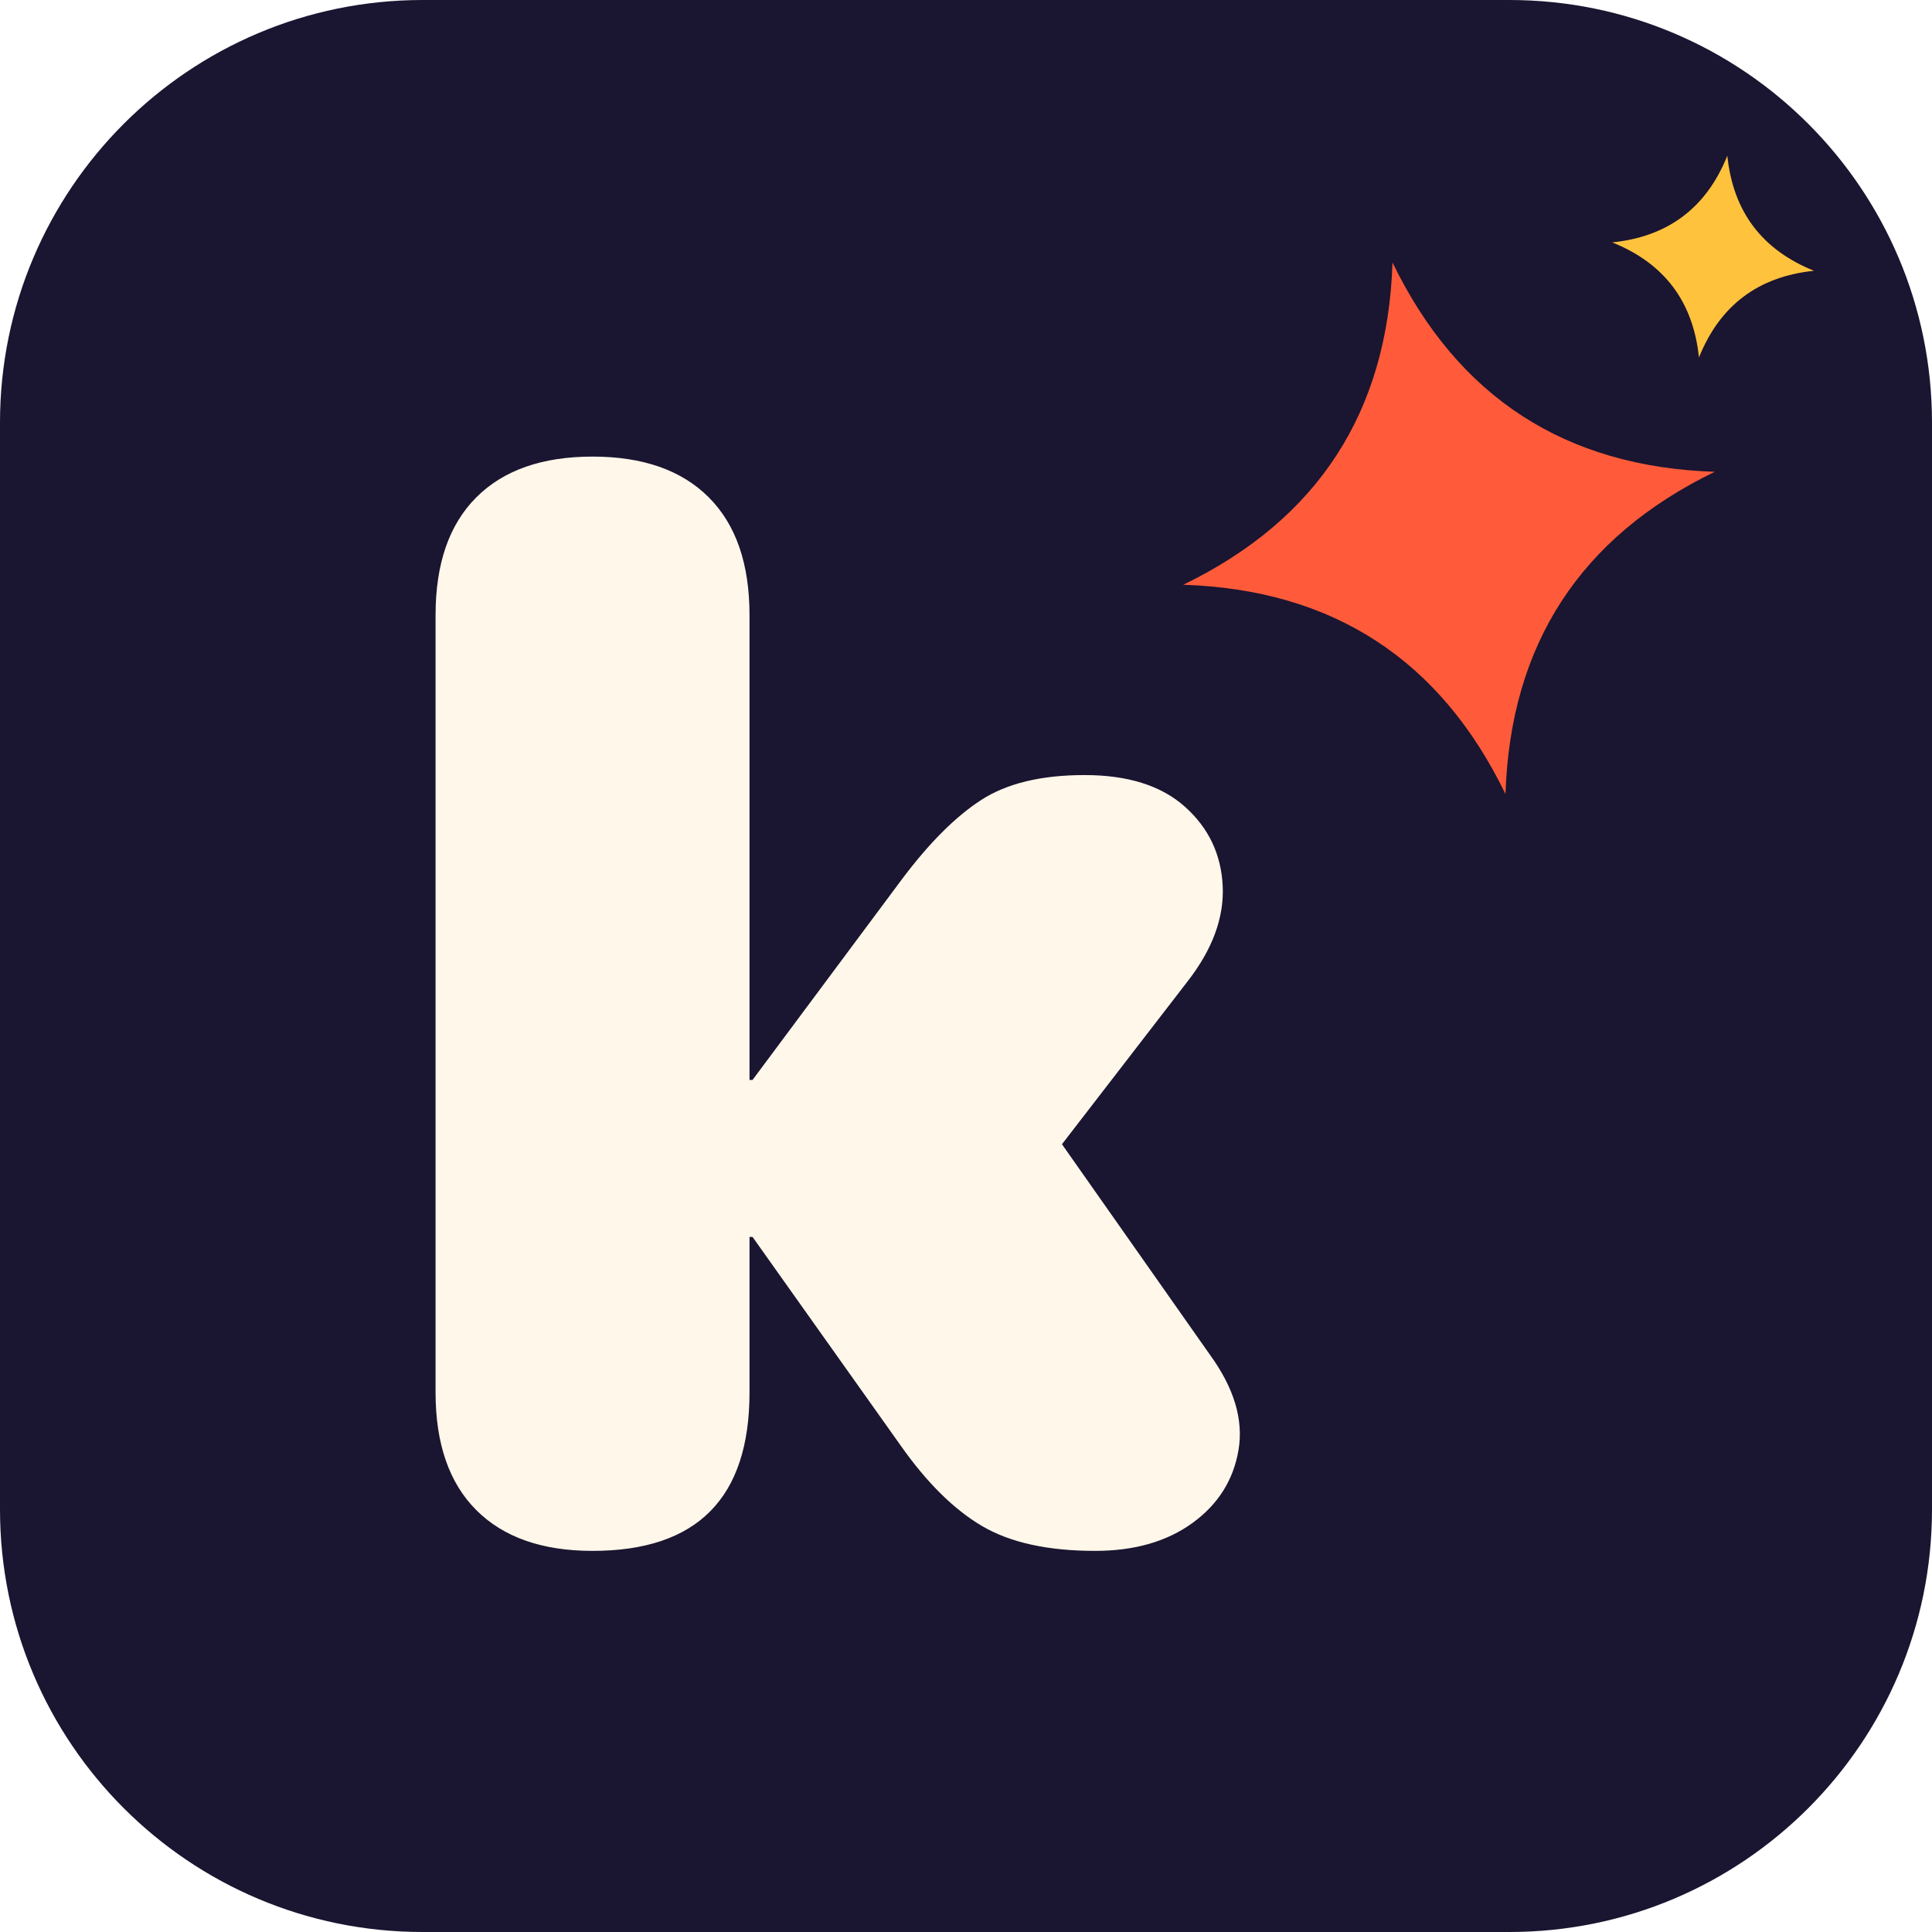
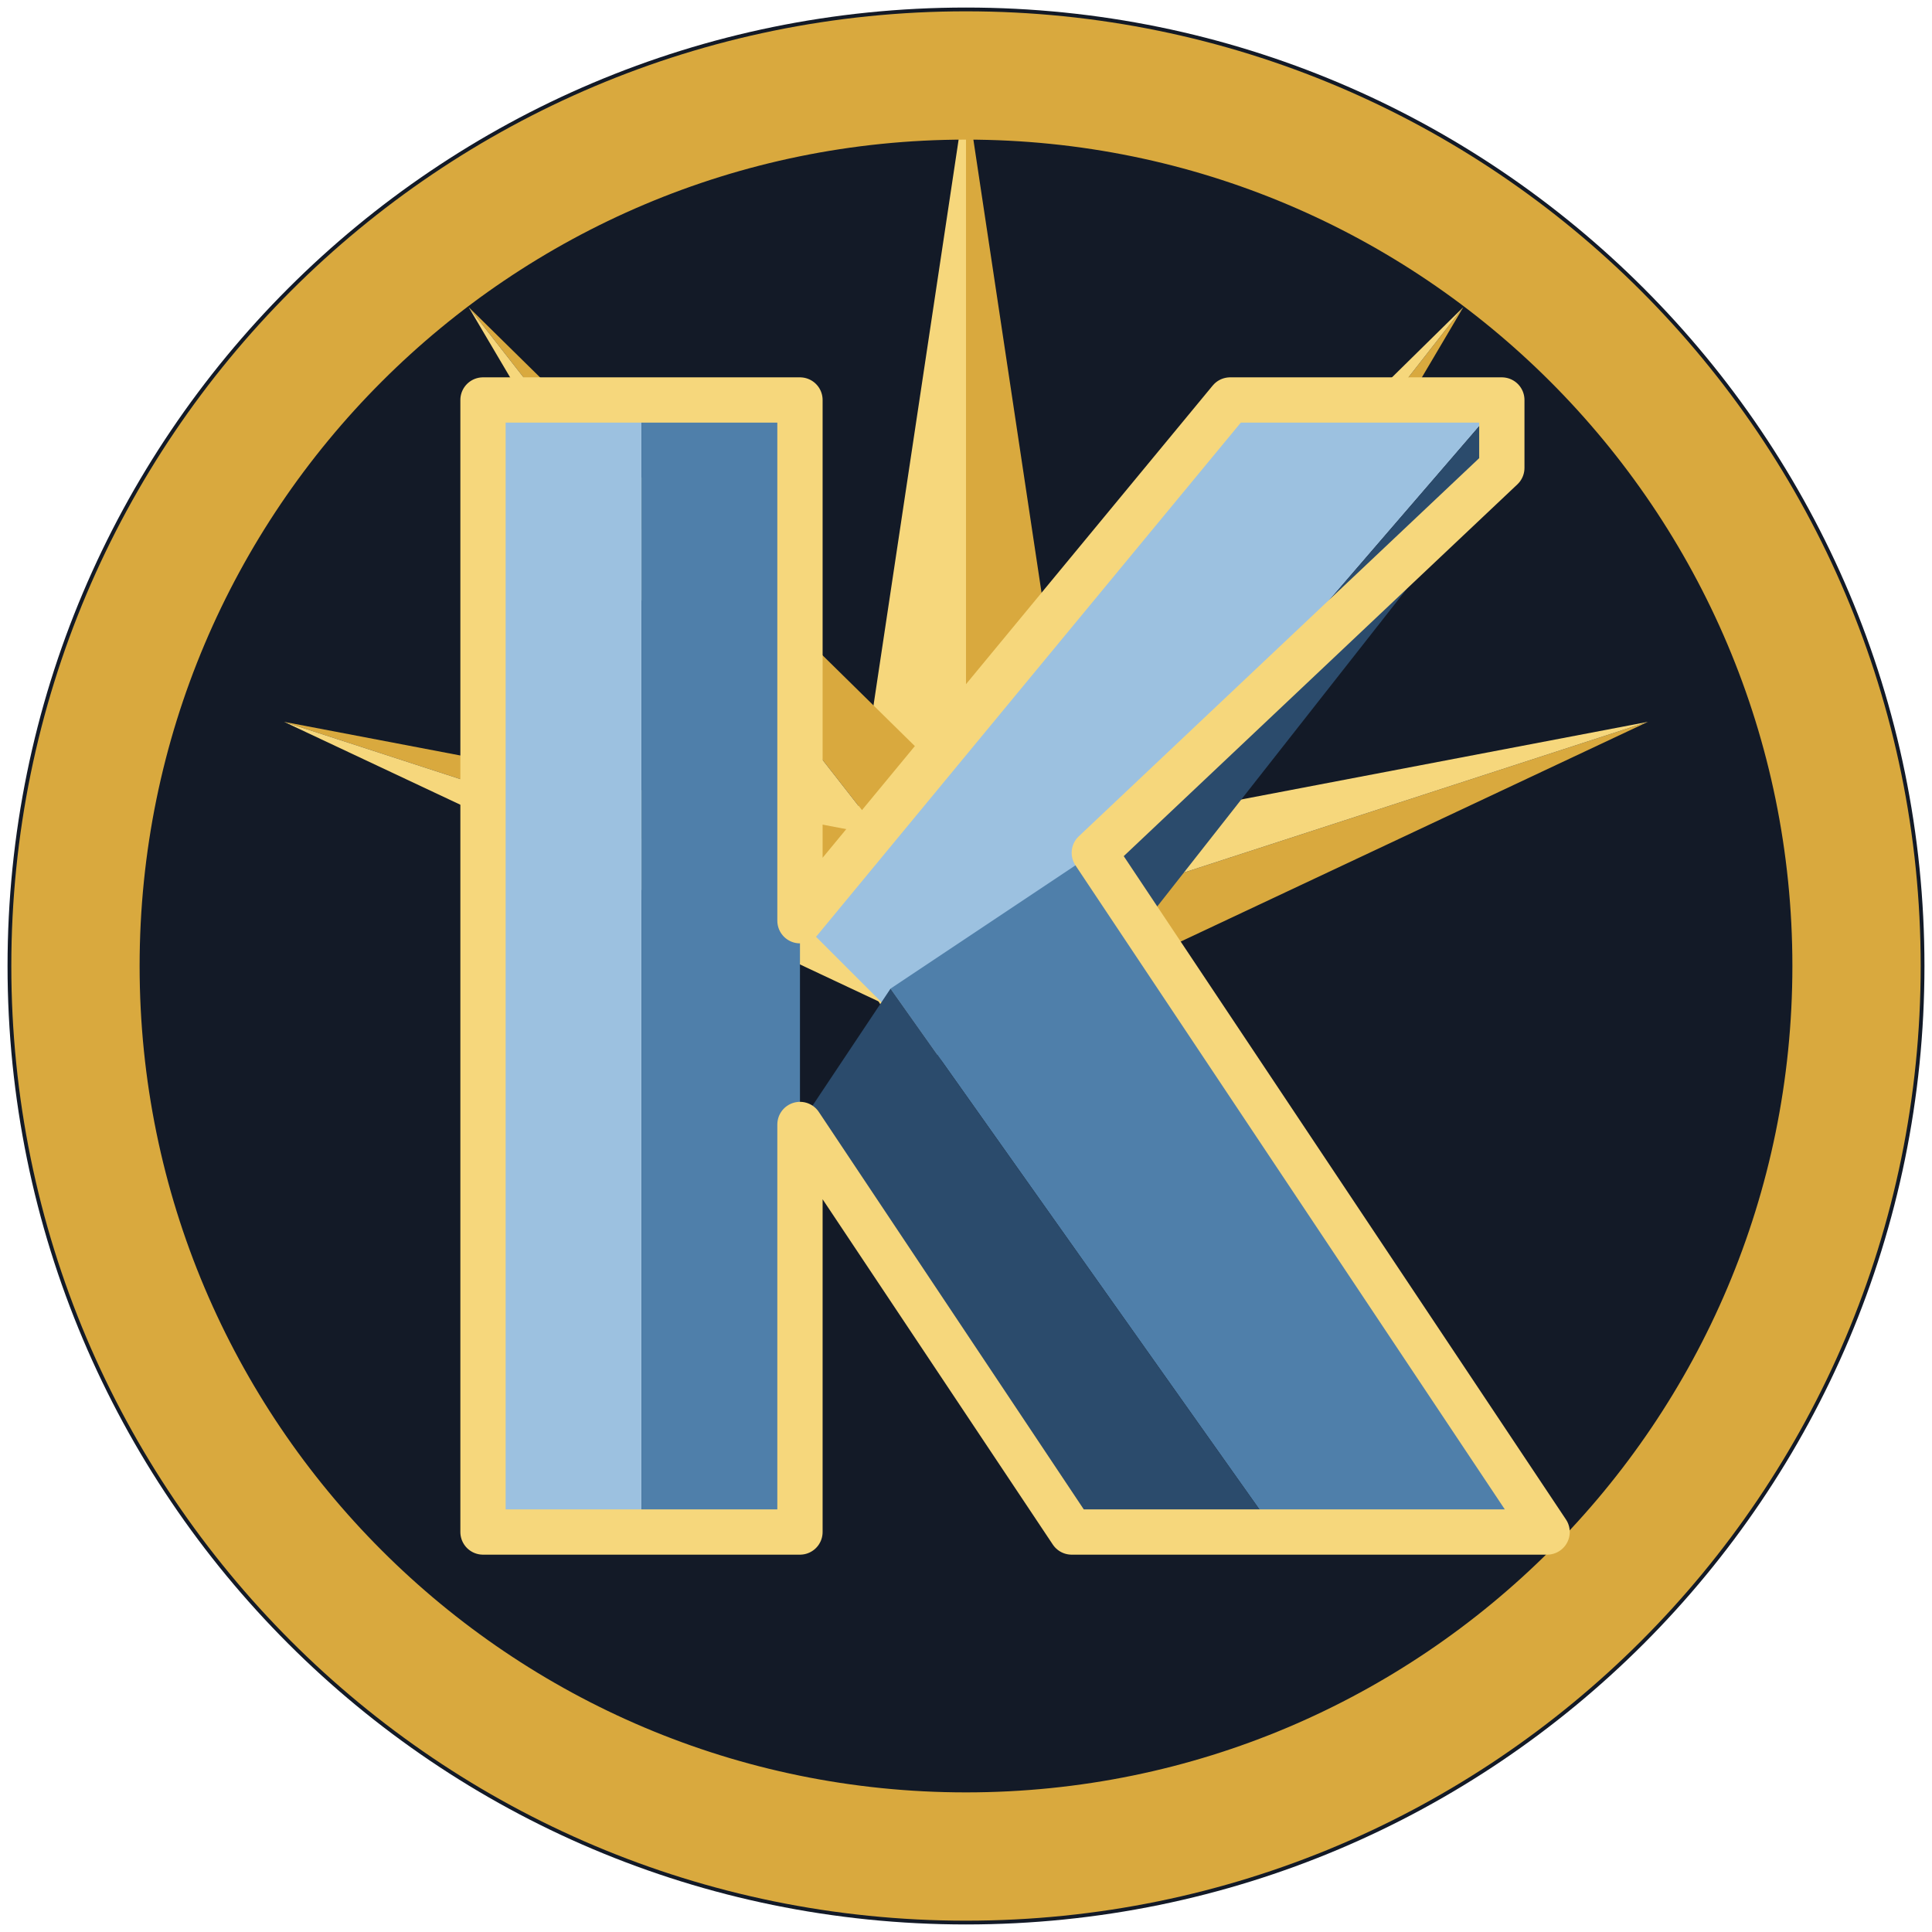
<svg xmlns="http://www.w3.org/2000/svg" viewBox="0 0 512 512">
-   <rect x="0" y="0" width="512" height="512" rx="112" fill="#1A1530" />
-   <path fill="#FFF7EA" d="M157.028 411.0Q137.028 411.0 126.228 400.2Q115.428 389.4 115.428 369.0V163.0Q115.428 142.6 126.228 131.8Q137.028 121.0 157.028 121.0Q177.028 121.0 187.828 131.8Q198.628 142.6 198.628 163.0V286.2H199.428L239.028 233.0Q249.828 218.6 260.028 212.0Q270.228 205.4 287.428 205.4Q304.628 205.4 314.028 213.8Q323.428 222.2 324.028 234.8Q324.628 247.4 314.628 260.2L271.428 316.2V289.0L320.628 359.0Q330.228 372.2 328.228 384.2Q326.228 396.2 316.028 403.6Q305.828 411.0 290.228 411.0Q271.428 411.0 260.228 404.4Q249.028 397.8 238.628 383.0L199.428 327.8H198.628V369.0Q198.628 411.0 157.028 411.0Z" />
-   <path fill="#FF5B3A" d="M454.43 125.03 Q400.91 150.98 398.97 210.43 Q373.02 156.91 313.57 154.97 Q367.09 129.02 369.03 69.57 Q394.98 123.09 454.43 125.03Z" />
-   <path fill="#FFC23D" d="M480.74 71.76 Q458.55 74.04 450.24 94.74 Q447.96 72.55 427.26 64.24 Q449.45 61.96 457.76 41.26 Q460.04 63.45 480.74 71.76Z" />
+   <circle cx="256" cy="256" r="254" fill="#131A27" />
+   <path fill="#D9A93E" d="M256.0 250.0 L290.0 250.0 L256.0 24.0Z" />
+   <path fill="#F6D77C" d="M256.0 250.0 L256.0 24.0 L222.0 250.0Z" />
+   <path fill="#D9A93E" d="M256.0 250.0 L278.1 267.2 L387.8 81.4Z" />
+   <path fill="#F6D77C" d="M256.0 250.0 L387.8 81.4 L233.9 232.8Z" />
+   <path fill="#D9A93E" d="M256.0 250.0 L278.1 232.8 L124.2 81.4Z" />
+   <path fill="#F6D77C" d="M256.0 250.0 L124.2 81.4 L233.9 267.2Z" />
+   <path fill="#D9A93E" d="M256.0 250.0 L263.4 272.8 L436.7 191.3Z" />
+   <path fill="#F6D77C" d="M256.0 250.0 L436.7 191.3 L248.6 227.2Z" />
+   <path fill="#D9A93E" d="M256.0 250.0 L263.4 227.2 L75.3 191.3Z" />
+   <path fill="#F6D77C" d="M256.0 250.0 L75.3 191.3 L248.6 272.8Z" />
+   <circle cx="256" cy="256" r="236" fill="none" stroke="#D9A93E" stroke-width="34" />
+   <path fill="#9CC1E0" d="M128.0 106.0 L170.0 106.0 L170.0 406.0 L128.0 406.0Z" />
+   <path fill="#4F7FAA" d="M170.0 106.0 L212.0 106.0 L212.0 406.0 L170.0 406.0Z" />
+   <path fill="#9CC1E0" d="M212.0 244.0 L326.0 106.0 L398.0 106.0 L248.0 280.0Z" />
+   <path fill="#2B4B6C" d="M248.0 280.0 L398.0 106.0 L398.0 124.0 L266.0 292.0Z" />
+   <path fill="#4F7FAA" d="M236.0 262.0 L290.0 226.0 L410.0 406.0 L338.0 406.0Z" />
+   <path fill="#2B4B6C" d="M212.0 298.0 L236.0 262.0 L338.0 406.0 L284.0 406.0Z" />
+   <path d="M128.0 106.0 L212.0 106.0 L212.0 244.0 L326.0 106.0 L398.0 106.0 L398.0 124.0 L290.0 226.0 L410.0 406.0 L284.0 406.0 L212.0 298.0 L212.0 406.0 L128.0 406.0Z" fill="none" stroke="#F6D77C" stroke-width="12" stroke-linejoin="round" />
</svg>
